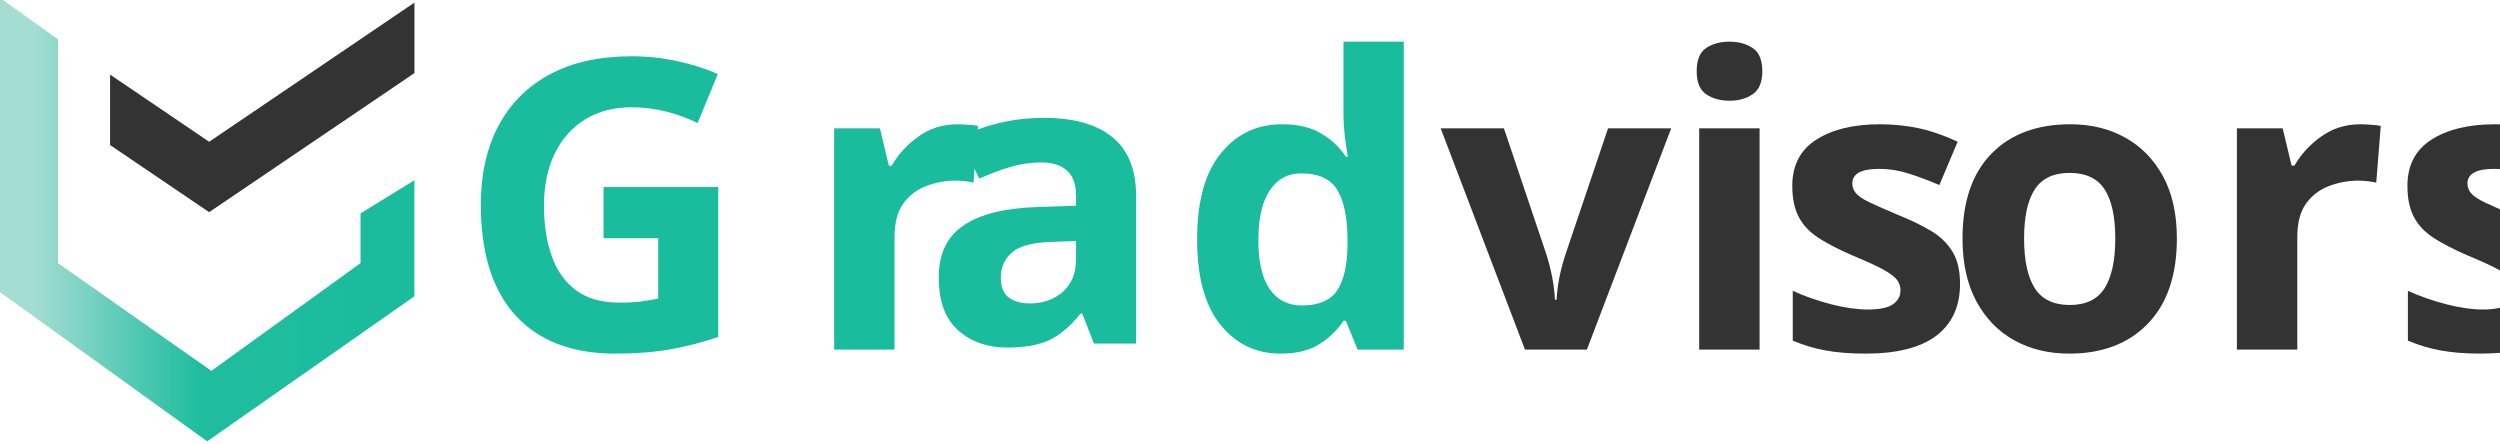
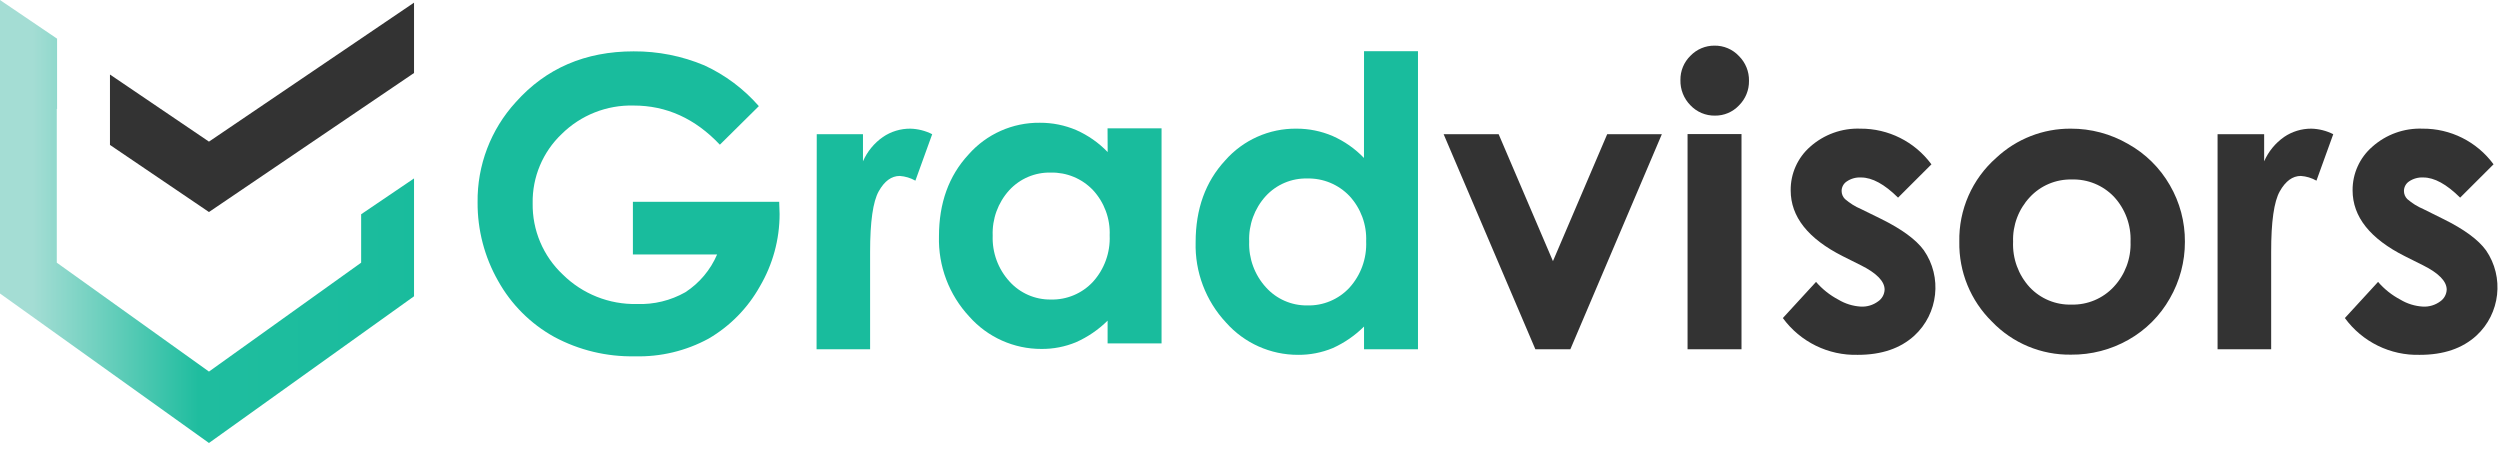
- <svg xmlns="http://www.w3.org/2000/svg" viewBox="0 0 2738 486" xml:space="preserve" style="fill-rule:evenodd;clip-rule:evenodd;stroke-linejoin:round;stroke-miterlimit:2">
-   <path d="m0-.17.5-.36.5.35V.1L.87.02V-.1L.51-.36.14-.1v.54L0 .54v-.71Z" style="fill:url(#a);fill-rule:nonzero" transform="matrix(453.8532 0 0 -453.8532 0 242.8)" />
-   <path d="M0 9.03-13.02.2v9.26L0 18.28 20.02 4.72 26.98 0v-9.26L0 9.03Z" style="fill:#333;fill-rule:nonzero" transform="translate(229.06 80.03) scale(8.33333)" />
-   <text x="303.06" y="97.82" style="font-family:'CenturyGothic-Bold','Century Gothic',sans-serif;font-weight:700;font-size:53.25px;fill:#333" transform="translate(-947.67 -432.32) scale(8.33333)">v</text>
-   <text x="332.88" y="97.82" style="font-family:'CenturyGothic-Bold','Century Gothic',sans-serif;font-weight:700;font-size:53.25px;fill:#333" transform="translate(-947.67 -432.32) scale(8.33333)">i</text>
-   <text x="346.88" y="97.82" style="font-family:'CenturyGothic-Bold','Century Gothic',sans-serif;font-weight:700;font-size:53.25px;fill:#333" transform="translate(-947.67 -432.32) scale(8.33333)">s</text>
-   <text x="369.25" y="97.82" style="font-family:'CenturyGothic-Bold','Century Gothic',sans-serif;font-weight:700;font-size:53.25px;fill:#333" transform="translate(-947.67 -432.32) scale(8.33333)">o<tspan x="403.547px 420.791px" y="97.821px 97.821px">rs</tspan>
-   </text>
-   <g>
-     <text x="173.82" y="97.82" style="font-family:'CenturyGothic-Bold','Century Gothic',sans-serif;font-weight:700;font-size:53.25px;fill:#19bc9d" transform="translate(-947.67 -432.32) scale(8.33333)">G</text>
-     <text x="219.19" y="97.82" style="font-family:'CenturyGothic-Bold','Century Gothic',sans-serif;font-weight:700;font-size:53.25px;fill:#19bc9d" transform="translate(-947.67 -432.32) scale(8.33333)">r</text>
-     <text x="234.86" y="97.02" style="font-family:'CenturyGothic-Bold','Century Gothic',sans-serif;font-weight:700;font-size:53.25px;fill:#19bc9d" transform="translate(-947.67 -432.32) scale(8.33333)">a</text>
-     <text x="268.66" y="97.82" style="font-family:'CenturyGothic-Bold','Century Gothic',sans-serif;font-weight:700;font-size:53.25px;fill:#19bc9d" transform="translate(-947.67 -432.32) scale(8.33333)">d</text>
-   </g>
+ <svg xmlns="http://www.w3.org/2000/svg" width="100%" height="100%" viewBox="0 0 424 76" version="1.1" xml:space="preserve" style="fill-rule:evenodd;clip-rule:evenodd;stroke-linejoin:round;stroke-miterlimit:2;">
+   <path d="M244.84,22.76L254.17,22.76L263.38,44.29L272.58,22.76L281.85,22.76L266.33,59.24L260.4,59.24L244.84,22.76Z" style="fill:rgb(51,51,51);fill-rule:nonzero;" />
+   <path d="M290.78,7.74C292.34,7.719 293.84,8.354 294.91,9.49C296.038,10.601 296.66,12.128 296.63,13.71C296.655,15.273 296.041,16.78 294.93,17.88C293.873,19.002 292.391,19.63 290.85,19.61C289.278,19.633 287.768,18.994 286.69,17.85C285.572,16.715 284.961,15.173 285,13.58C284.976,12.027 285.595,10.531 286.71,9.45C287.775,8.347 289.247,7.729 290.78,7.74ZM286.21,22.74L295.36,22.74L295.36,59.24L286.21,59.24L286.21,22.74Z" style="fill:rgb(51,51,51);fill-rule:nonzero;" />
+   <path d="M327.58,27.86L321.91,33.52C319.61,31.24 317.52,30.1 315.64,30.1C314.786,30.05 313.939,30.282 313.23,30.76C312.674,31.114 312.337,31.729 312.337,32.388C312.337,32.903 312.544,33.398 312.91,33.76C313.725,34.466 314.646,35.04 315.64,35.46L319,37.11C322.527,38.85 324.953,40.627 326.28,42.44C329.426,46.967 328.739,53.189 324.68,56.92C322.3,59.093 319.11,60.18 315.11,60.18C310.099,60.327 305.326,57.989 302.37,53.94L308,47.81C309.059,49.036 310.337,50.054 311.77,50.81C312.934,51.513 314.252,51.922 315.61,52C316.652,52.052 317.681,51.741 318.52,51.12C319.188,50.67 319.601,49.925 319.63,49.12C319.63,47.72 318.3,46.34 315.63,45L312.55,43.46C306.65,40.487 303.7,36.763 303.7,32.29C303.668,29.462 304.874,26.756 307,24.89C309.339,22.803 312.398,21.702 315.53,21.82C320.254,21.791 324.718,24.023 327.53,27.82L327.58,27.86Z" style="fill:rgb(51,51,51);fill-rule:nonzero;" />
+   <path d="M351.21,21.82C354.619,21.809 357.97,22.703 360.92,24.41C363.875,26.056 366.327,28.476 368.01,31.41C369.702,34.321 370.583,37.633 370.56,41C370.571,44.376 369.687,47.696 368,50.62C366.346,53.545 363.925,55.966 361,57.62C358.03,59.309 354.666,60.182 351.25,60.15C346.203,60.227 341.346,58.201 337.85,54.56C334.215,50.997 332.206,46.089 332.3,41C332.187,35.564 334.484,30.347 338.57,26.76C341.994,23.557 346.521,21.788 351.21,21.82ZM351.36,30.44C348.675,30.38 346.089,31.473 344.26,33.44C342.347,35.482 341.324,38.204 341.42,41C341.299,43.84 342.31,46.614 344.23,48.71C346.064,50.664 348.651,51.739 351.33,51.66C354.031,51.728 356.636,50.635 358.48,48.66C360.416,46.591 361.446,43.831 361.34,41C361.455,38.185 360.443,35.438 358.53,33.37C356.666,31.42 354.056,30.354 351.36,30.44Z" style="fill:rgb(51,51,51);fill-rule:nonzero;" />
+   <path d="M376.1,22.76L384,22.76L384,27.36C384.726,25.699 385.896,24.27 387.38,23.23C388.743,22.305 390.353,21.814 392,21.82C393.295,21.852 394.566,22.173 395.72,22.76L392.87,30.64C392.058,30.177 391.152,29.903 390.22,29.84C388.82,29.84 387.63,30.71 386.65,32.45C385.67,34.19 385.183,37.61 385.19,42.71L385.19,59.24L376.1,59.24L376.1,22.76Z" style="fill:rgb(51,51,51);fill-rule:nonzero;" />
+   <path d="M422.91,27.86L417.24,33.52C414.94,31.24 412.86,30.1 411,30.1C410.146,30.051 409.3,30.283 408.59,30.76C408.041,31.12 407.709,31.734 407.709,32.391C407.709,32.903 407.91,33.395 408.27,33.76C409.085,34.466 410.006,35.04 411,35.46L414.36,37.13C417.893,38.87 420.317,40.647 421.63,42.46C424.748,46.993 424.049,53.195 420,56.92C417.62,59.093 414.43,60.18 410.43,60.18C405.419,60.329 400.645,57.991 397.69,53.94L403.32,47.81C404.379,49.036 405.657,50.054 407.09,50.81C408.257,51.515 409.579,51.923 410.94,52C411.985,52.052 413.017,51.741 413.86,51.12C414.522,50.665 414.93,49.923 414.96,49.12C414.96,47.72 413.63,46.34 410.96,45L407.88,43.46C401.96,40.487 399,36.76 399,32.28C398.978,29.448 400.2,26.745 402.34,24.89C404.678,22.802 407.738,21.701 410.87,21.82C415.596,21.785 420.063,24.018 422.87,27.82L422.91,27.86Z" style="fill:rgb(51,51,51);fill-rule:nonzero;" />
+   <path d="M128.7,18L122.09,24.54C117.903,20.107 113.027,17.893 107.46,17.9C102.907,17.78 98.497,19.526 95.26,22.73C92.052,25.777 90.265,30.036 90.34,34.46C90.26,39.031 92.117,43.43 95.45,46.56C98.791,49.862 103.334,51.668 108.03,51.56C110.899,51.668 113.742,50.975 116.24,49.56C118.627,48.006 120.499,45.778 121.62,43.16L107.34,43.16L107.34,34.23L132.15,34.23L132.22,36.31C132.217,40.625 131.06,44.862 128.87,48.58C126.817,52.254 123.816,55.31 120.18,57.43C116.35,59.513 112.038,60.548 107.68,60.43C102.913,60.528 98.201,59.395 94,57.14C90,54.927 86.701,51.635 84.48,47.64C82.171,43.586 80.971,38.995 81,34.33C80.916,28.049 83.231,21.966 87.47,17.33C92.59,11.583 99.257,8.71 107.47,8.71C111.59,8.686 115.672,9.495 119.47,11.09C122.999,12.718 126.144,15.073 128.7,18Z" style="fill:rgb(25,188,157);fill-rule:nonzero;" />
+   <path d="M138.52,22.76L146.36,22.76L146.36,27.36C147.087,25.697 148.26,24.267 149.75,23.23C151.115,22.303 152.73,21.812 154.38,21.82C155.675,21.852 156.946,22.173 158.1,22.76L155.25,30.64C154.437,30.179 153.532,29.906 152.6,29.84C151.193,29.84 150.003,30.71 149.03,32.45C148.057,34.19 147.57,37.61 147.57,42.71L147.57,59.24L138.49,59.24L138.52,22.76Z" style="fill:rgb(25,188,157);fill-rule:nonzero;" />
+   <path d="M187.84,21.76L197,21.76L197,58.24L187.85,58.24L187.85,54.38C186.295,55.92 184.472,57.164 182.47,58.05C180.618,58.813 178.633,59.197 176.63,59.18C171.958,59.195 167.498,57.197 164.4,53.7C160.958,50.013 159.106,45.112 159.25,40.07C159.25,34.437 160.917,29.82 164.25,26.22C167.306,22.738 171.738,20.764 176.37,20.82C178.486,20.809 180.583,21.231 182.53,22.06C184.532,22.945 186.343,24.212 187.86,25.79L187.84,21.76ZM178.21,29.27C175.539,29.205 172.966,30.3 171.16,32.27C169.255,34.37 168.249,37.137 168.36,39.97C168.254,42.833 169.278,45.625 171.21,47.74C172.993,49.719 175.546,50.835 178.21,50.8C180.912,50.873 183.519,49.779 185.36,47.8C187.303,45.656 188.324,42.831 188.2,39.94C188.319,37.095 187.296,34.318 185.36,32.23C183.499,30.284 180.902,29.209 178.21,29.27Z" style="fill:rgb(25,188,157);fill-rule:nonzero;" />
+   <path d="M231.34,8.68L240.49,8.68L240.49,59.24L231.34,59.24L231.34,55.38C229.797,56.916 227.987,58.16 226,59.05C224.148,59.813 222.163,60.197 220.16,60.18C215.488,60.195 211.028,58.197 207.93,54.7C204.488,51.013 202.636,46.112 202.78,41.07C202.78,35.443 204.447,30.827 207.78,27.22C210.836,23.738 215.268,21.764 219.9,21.82C221.996,21.817 224.071,22.239 226,23.06C228.002,23.945 229.813,25.212 231.33,26.79L231.34,8.68ZM221.71,30.27C219.039,30.205 216.466,31.3 214.66,33.27C212.755,35.37 211.749,38.137 211.86,40.97C211.754,43.833 212.778,46.625 214.71,48.74C216.493,50.719 219.046,51.835 221.71,51.8C224.412,51.873 227.019,50.779 228.86,48.8C230.803,46.656 231.824,43.831 231.7,40.94C231.819,38.095 230.796,35.318 228.86,33.23C226.999,31.284 224.402,30.209 221.71,30.27Z" style="fill:rgb(25,188,157);fill-rule:nonzero;" />
+   <path d="M70.22,30.26L70.22,50.25L35.44,75.13L0.66,50.25L0,49.78L0,0L0.66,0.45L9.68,6.56L9.68,18.5L9.63,18.46L9.63,44.55L35.44,63.02L61.25,44.55L61.25,36.34L70.22,30.26Z" style="fill:url(#_Linear1);fill-rule:nonzero;" />
+   <path d="M35.44,24.02L18.65,12.64L18.65,24.58L35.44,35.96L61.25,18.46L70.22,12.38L70.22,0.45L35.44,24.02Z" style="fill:rgb(51,51,51);fill-rule:nonzero;" />
  <defs>
-     <linearGradient id="a" x1="0" y1="0" x2="1" y2="0" gradientUnits="userSpaceOnUse" gradientTransform="matrix(1 0 0 -1 0 0)">
-       <stop offset="0" style="stop-color:#a4ddd4;stop-opacity:1" />
-       <stop offset=".08" style="stop-color:#a4ddd4;stop-opacity:1" />
-       <stop offset=".48" style="stop-color:#1fbd9f;stop-opacity:1" />
-       <stop offset=".96" style="stop-color:#1abc9d;stop-opacity:1" />
-       <stop offset=".99" style="stop-color:#19bc9d;stop-opacity:1" />
-       <stop offset="1" style="stop-color:#19bc9d;stop-opacity:1" />
+     <linearGradient id="_Linear1" x1="0" y1="0" x2="1" y2="0" gradientUnits="userSpaceOnUse" gradientTransform="matrix(70.22,0,0,70.22,0,37.57)">
+       <stop offset="0" style="stop-color:rgb(164,221,212);stop-opacity:1" />
+       <stop offset="0.08" style="stop-color:rgb(164,221,212);stop-opacity:1" />
+       <stop offset="0.48" style="stop-color:rgb(31,189,159);stop-opacity:1" />
+       <stop offset="0.96" style="stop-color:rgb(26,188,157);stop-opacity:1" />
+       <stop offset="0.99" style="stop-color:rgb(25,188,157);stop-opacity:1" />
+       <stop offset="1" style="stop-color:rgb(25,188,157);stop-opacity:1" />
    </linearGradient>
  </defs>
</svg>
